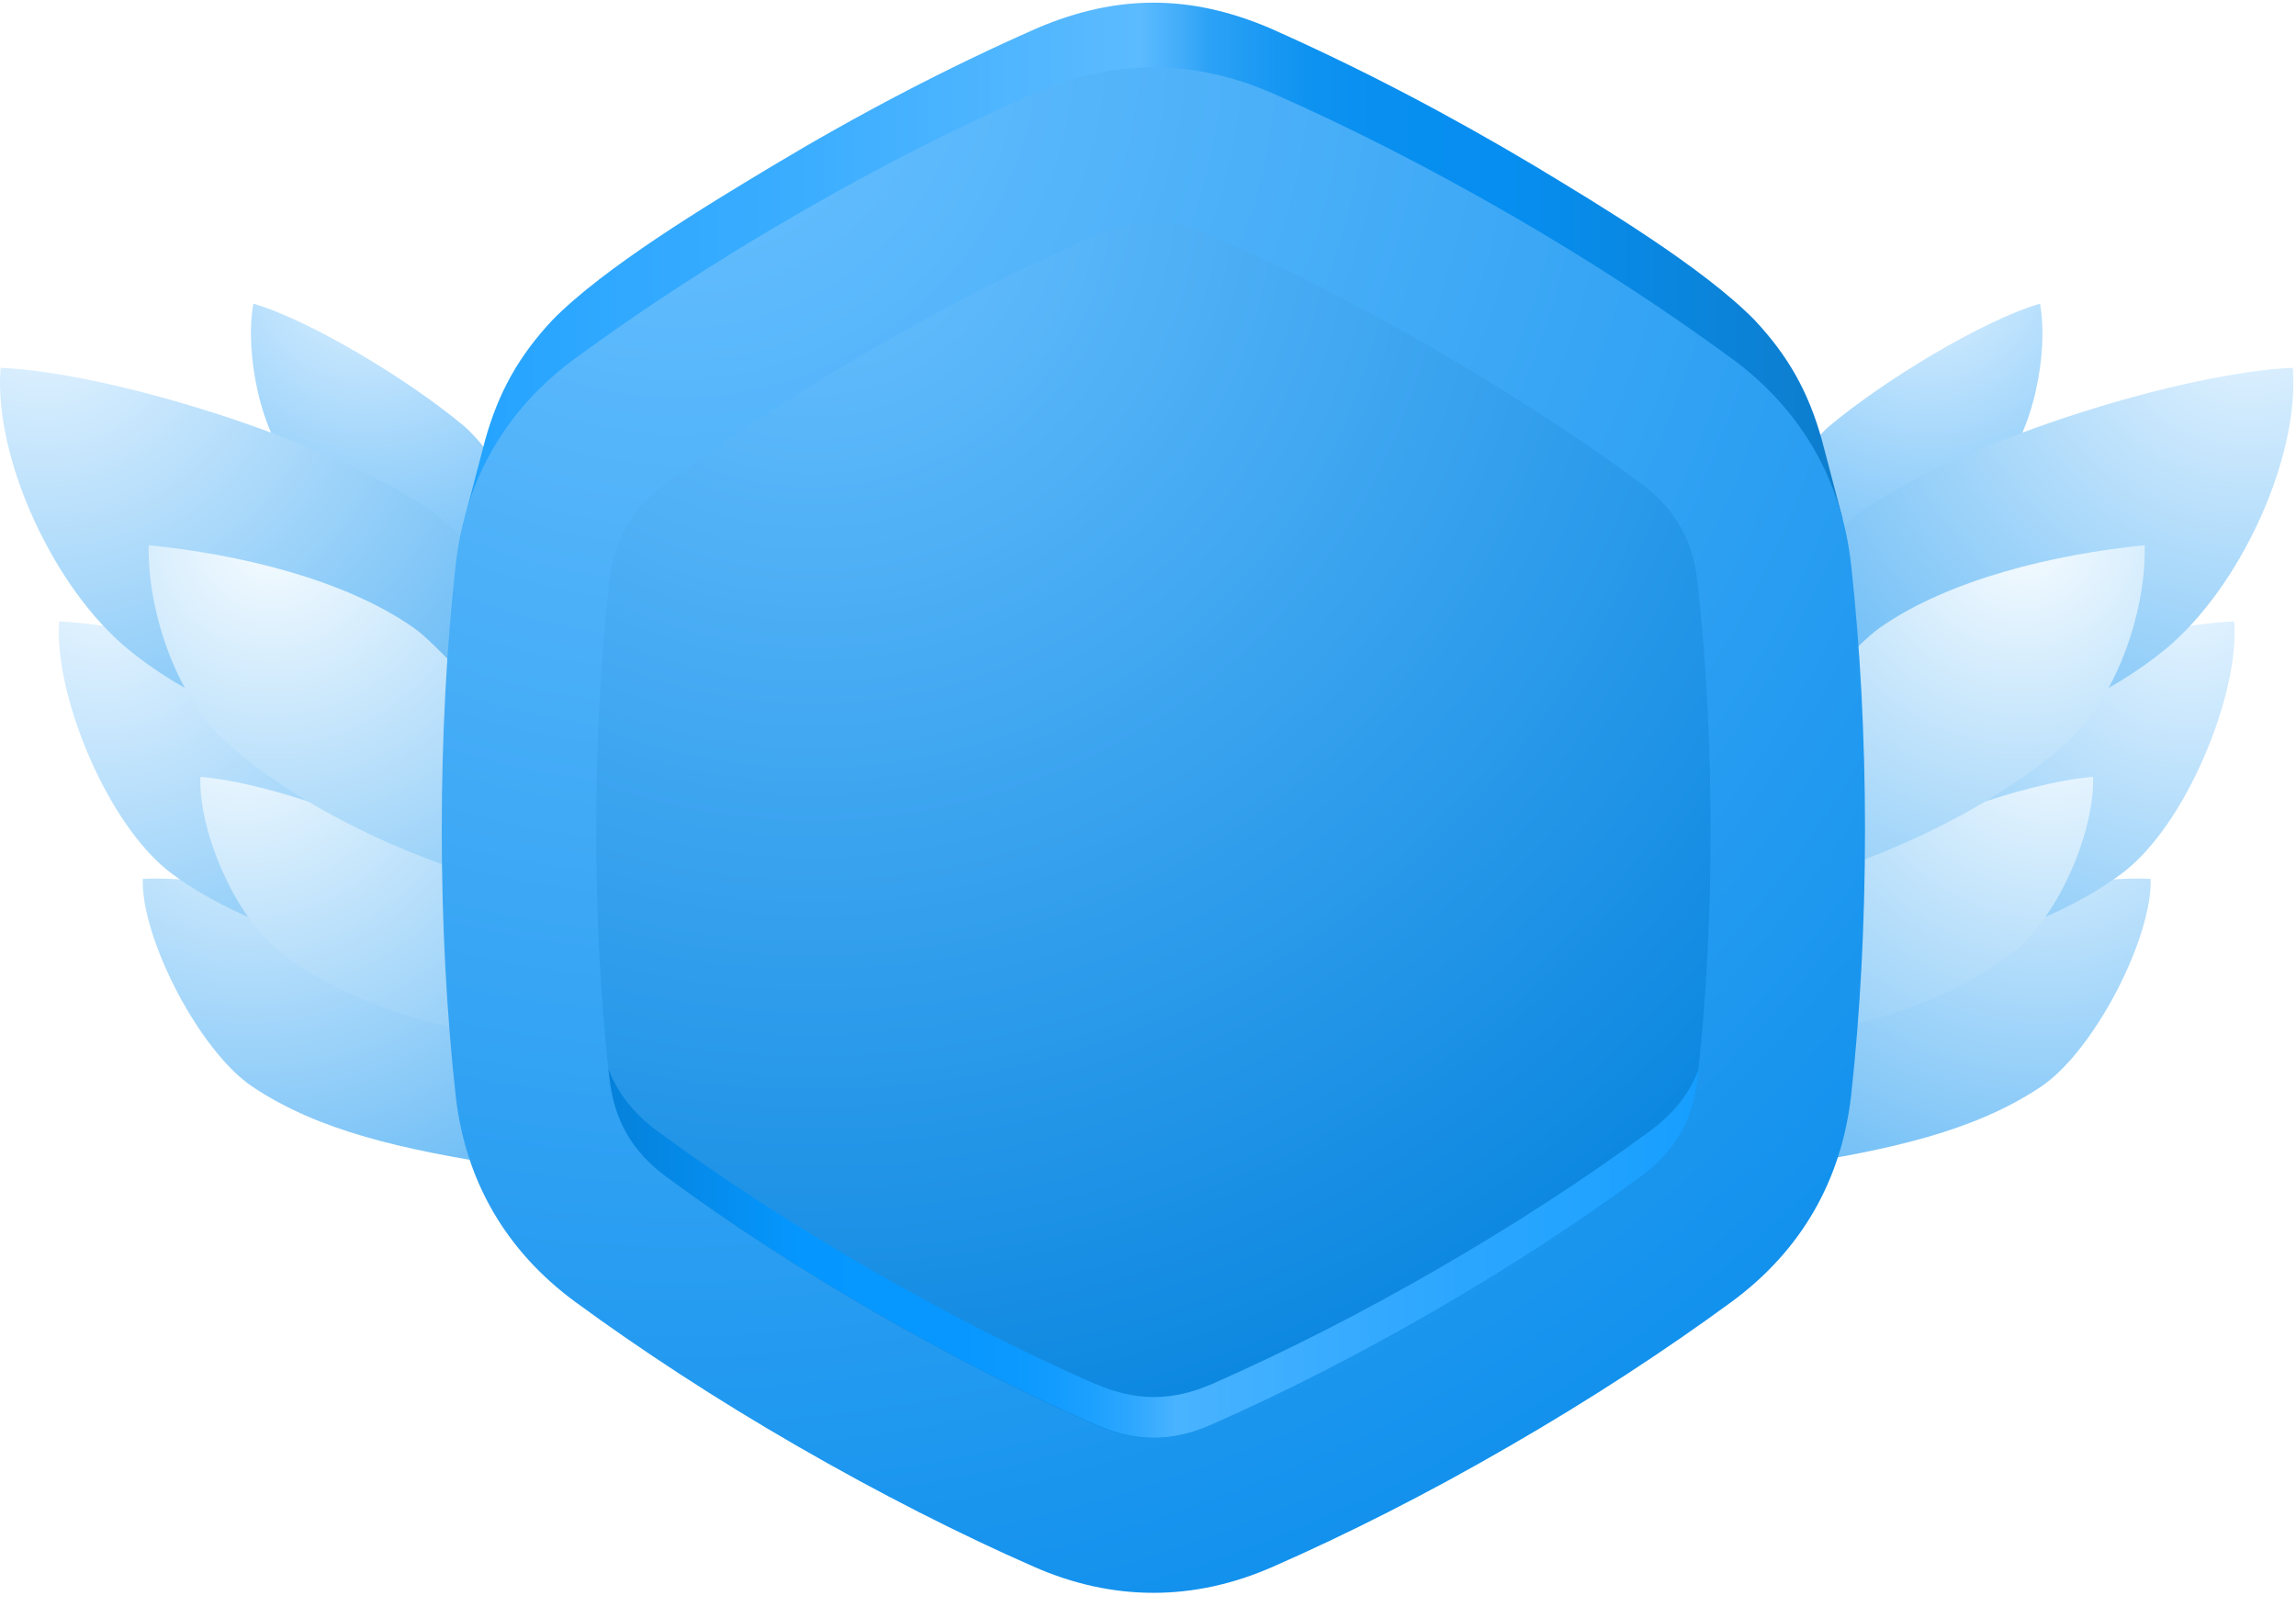
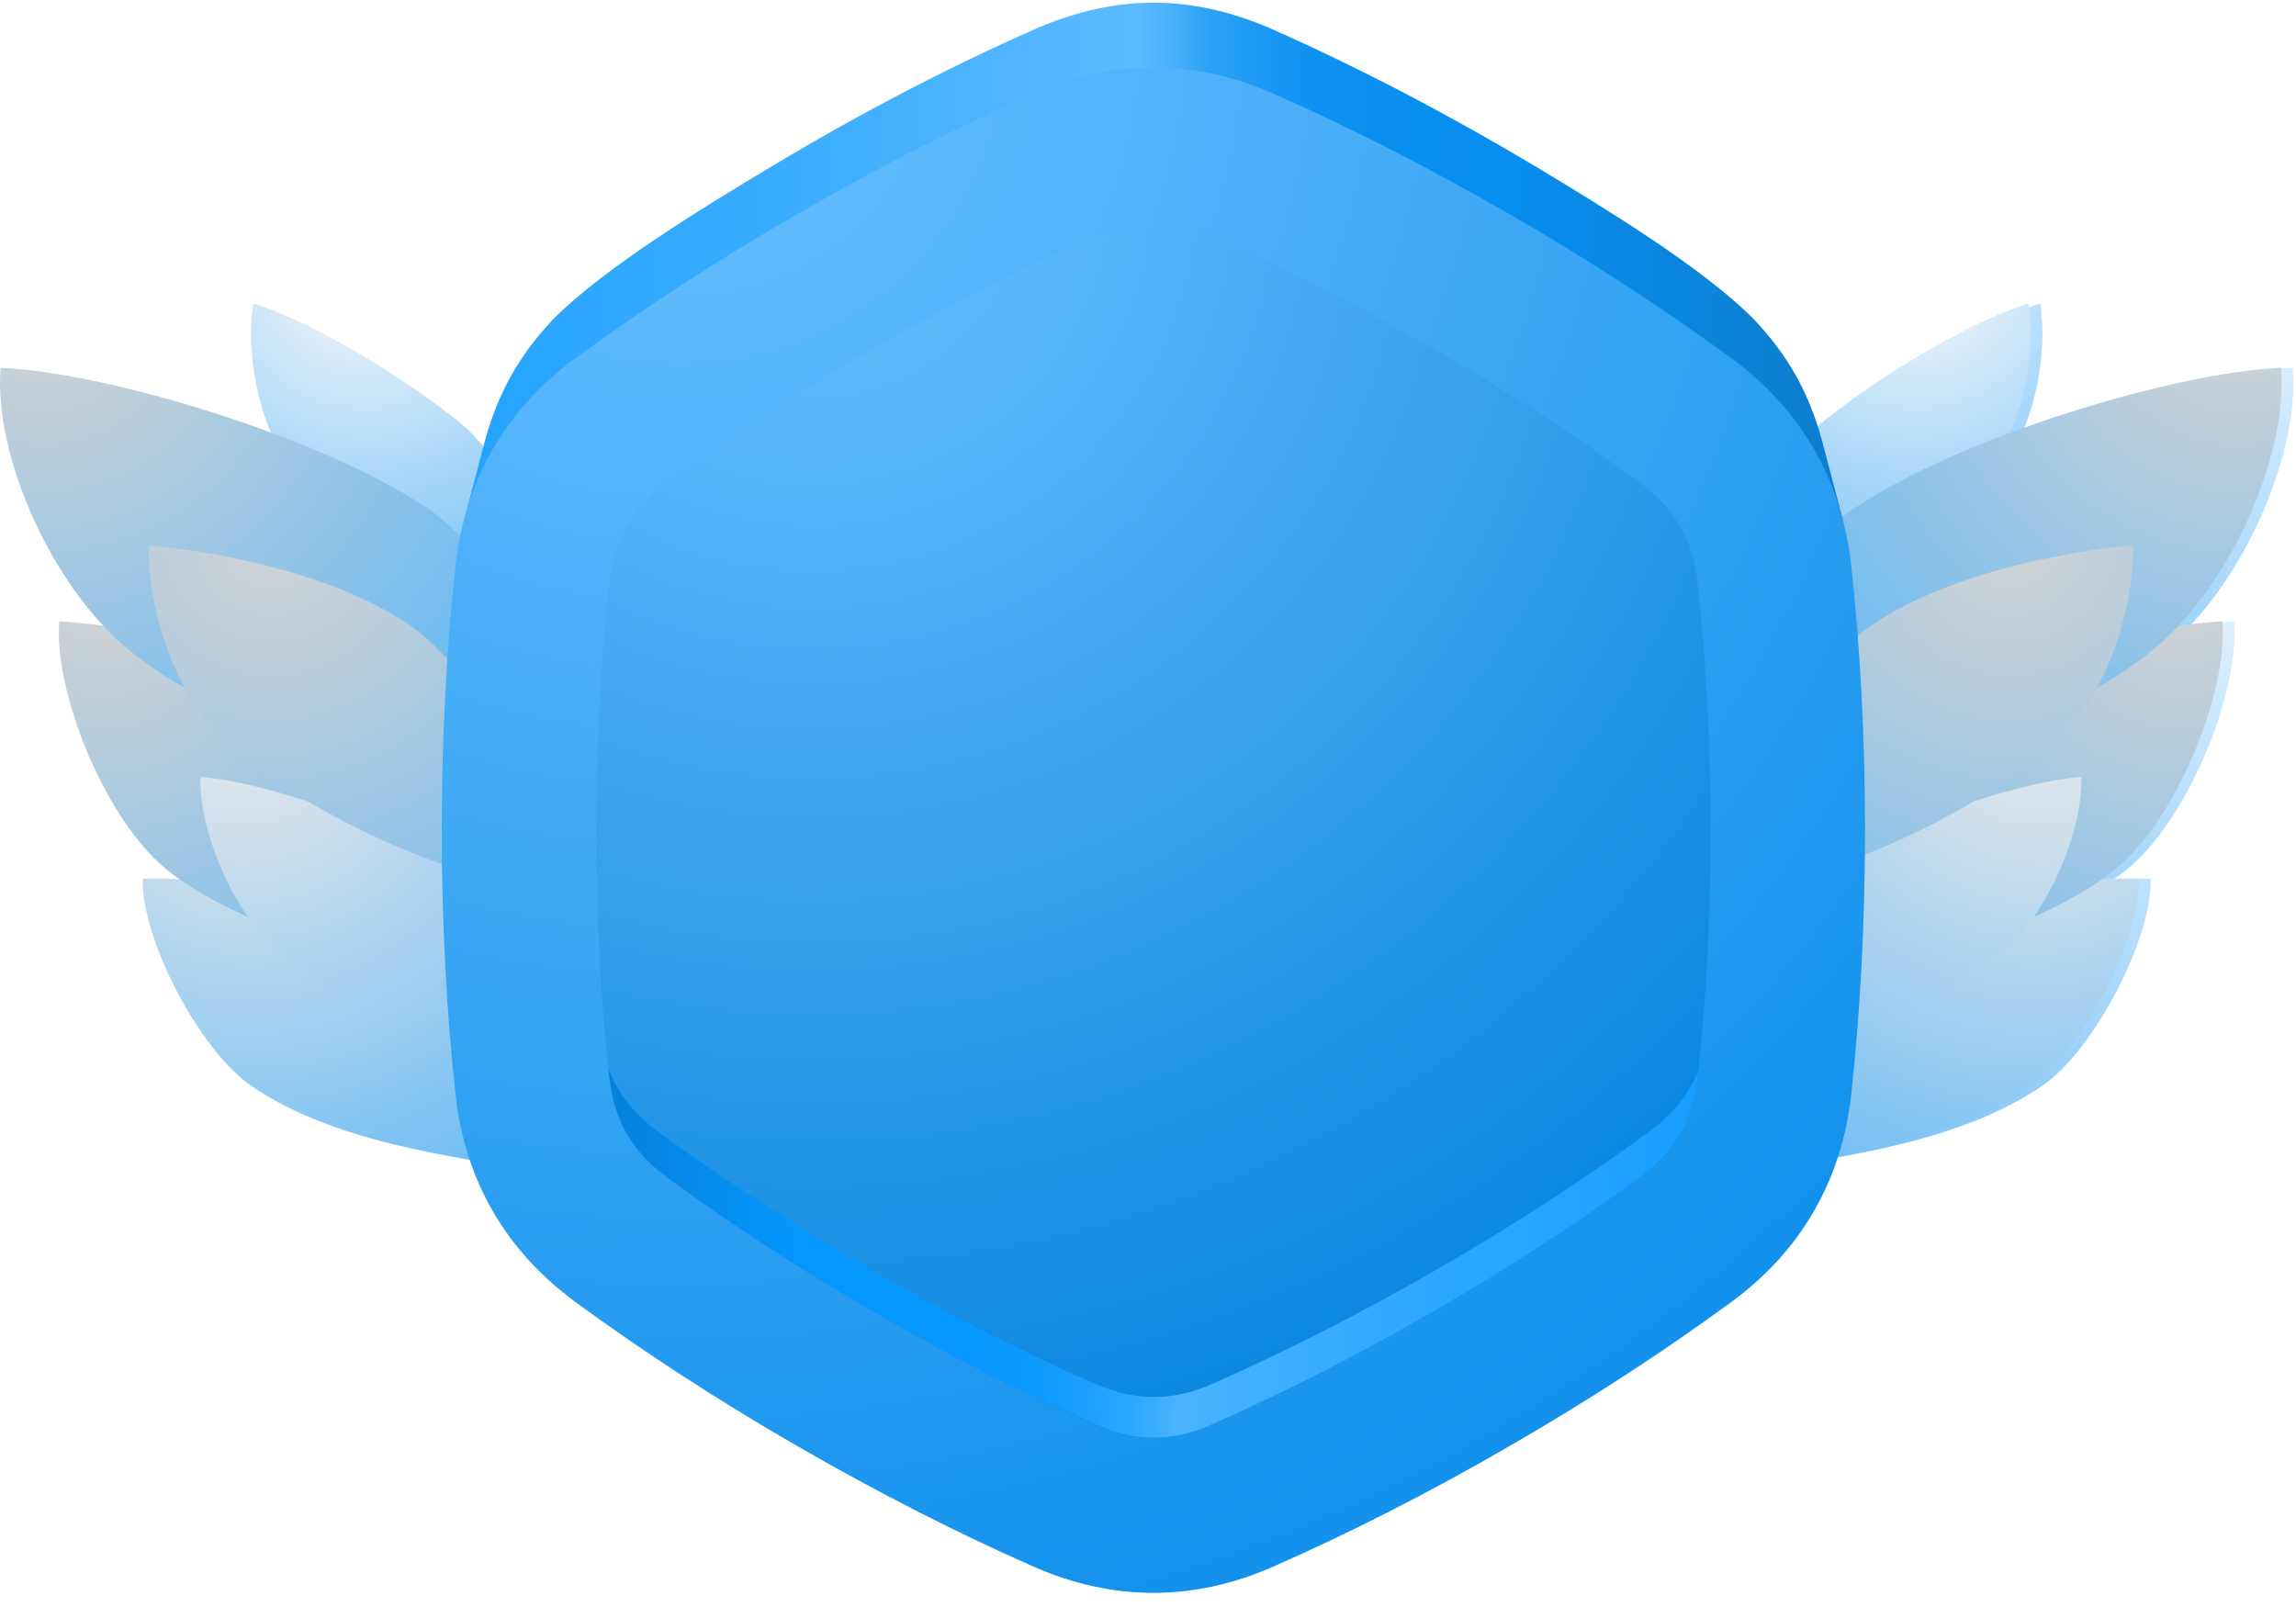
<svg xmlns="http://www.w3.org/2000/svg" width="88" height="62" viewBox="0 0 88 62" fill="none">
-   <path fill-rule="evenodd" clip-rule="evenodd" d="M19.352 18.23V22.53C16.841 21.76 13.322 20.11 11.382 18.14C9.962 16.71 9.372 13.47 9.712 11.64C11.902 12.28 15.681 14.57 17.782 16.33C18.282 16.75 19.072 17.77 19.361 18.24L19.352 18.23Z" fill="url(#paint0_radial_5097_2630)" />
-   <path fill-rule="evenodd" clip-rule="evenodd" d="M19.352 38.19V44.68C15.452 44.07 12.222 43.36 9.682 41.66C7.632 40.29 5.402 35.94 5.472 33.69C8.282 33.55 14.152 34.67 17.042 36.22C17.742 36.6 18.752 37.54 19.342 38.18L19.352 38.19Z" fill="url(#paint1_radial_5097_2630)" />
-   <path fill-rule="evenodd" clip-rule="evenodd" d="M19.352 30.8V37.98C14.402 36.79 9.812 35.87 6.612 33.51C4.082 31.65 2.042 26.51 2.272 23.82C5.842 23.98 13.211 26.01 16.782 28.21C17.642 28.74 18.872 29.99 19.341 30.81L19.352 30.8Z" fill="url(#paint2_radial_5097_2630)" />
-   <path fill-rule="evenodd" clip-rule="evenodd" d="M19.352 22.82L19.332 30.45C13.732 29 8.542 27.87 4.912 24.89C2.052 22.54 -0.248 17.55 0.022 14.1C4.072 14.26 12.402 16.77 16.452 19.53C17.432 20.2 18.812 21.78 19.352 22.82Z" fill="url(#paint3_radial_5097_2630)" />
-   <path fill-rule="evenodd" clip-rule="evenodd" d="M19.352 35.16V39.76C15.932 39.26 12.892 38.19 10.722 36.48C8.972 35.1 7.602 31.81 7.682 29.78C10.332 30 14.912 31.63 17.382 33.25C17.982 33.64 18.842 34.55 19.352 35.16Z" fill="url(#paint4_radial_5097_2630)" />
-   <path fill-rule="evenodd" clip-rule="evenodd" d="M19.352 27.82V33.88C15.351 32.83 11.222 30.75 8.682 28.46C6.632 26.61 5.632 23.17 5.702 20.9C9.122 21.24 13.222 22.2 15.892 24.09C16.612 24.6 18.782 26.9 19.352 27.82Z" fill="url(#paint5_radial_5097_2630)" />
-   <path fill-rule="evenodd" clip-rule="evenodd" d="M68.549 18.23V22.53C71.059 21.76 74.579 20.11 76.519 18.14C77.939 16.71 78.529 13.47 78.189 11.64C75.999 12.28 72.219 14.57 70.119 16.33C69.619 16.75 68.829 17.77 68.539 18.24L68.549 18.23Z" fill="url(#paint6_radial_5097_2630)" />
-   <path fill-rule="evenodd" clip-rule="evenodd" d="M68.549 38.19V44.68C72.449 44.07 75.679 43.36 78.219 41.66C80.269 40.29 82.499 35.94 82.429 33.69C79.619 33.55 73.749 34.67 70.859 36.22C70.159 36.6 69.149 37.54 68.559 38.18L68.549 38.19Z" fill="url(#paint7_radial_5097_2630)" />
-   <path fill-rule="evenodd" clip-rule="evenodd" d="M68.549 30.8V37.98C73.499 36.79 78.089 35.87 81.289 33.51C83.819 31.65 85.859 26.51 85.629 23.82C82.059 23.98 74.689 26.01 71.119 28.21C70.259 28.74 69.029 29.99 68.559 30.81L68.549 30.8Z" fill="url(#paint8_radial_5097_2630)" />
-   <path fill-rule="evenodd" clip-rule="evenodd" d="M68.549 22.82L68.569 30.45C74.169 29 79.359 27.87 82.989 24.89C85.849 22.54 88.149 17.55 87.879 14.1C83.829 14.26 75.499 16.77 71.449 19.53C70.469 20.2 69.089 21.78 68.549 22.82Z" fill="url(#paint9_radial_5097_2630)" />
-   <path fill-rule="evenodd" clip-rule="evenodd" d="M68.549 35.16V39.76C71.969 39.26 75.009 38.19 77.179 36.48C78.929 35.1 80.299 31.81 80.219 29.78C77.569 30 72.989 31.63 70.519 33.25C69.919 33.64 69.059 34.55 68.549 35.16Z" fill="url(#paint10_radial_5097_2630)" />
-   <path fill-rule="evenodd" clip-rule="evenodd" d="M68.549 27.82V33.88C72.549 32.83 76.679 30.75 79.219 28.46C81.269 26.61 82.269 23.17 82.199 20.9C78.779 21.24 74.679 22.2 72.009 24.09C71.289 24.6 69.119 26.9 68.549 27.82Z" fill="url(#paint11_radial_5097_2630)" />
-   <path fill-rule="evenodd" clip-rule="evenodd" d="M70.621 19.88L69.832 16.88C69.322 15.04 68.552 13.66 67.251 12.27C65.272 10.25 61.322 7.87 58.852 6.38C55.551 4.41 52.172 2.63 48.651 1.07C45.611 -0.22 42.812 -0.22 39.772 1.07C36.252 2.62 32.871 4.4 29.572 6.38C27.091 7.87 23.151 10.25 21.172 12.27C19.872 13.66 19.102 15.05 18.591 16.88L17.802 19.88H70.621Z" fill="url(#paint12_linear_5097_2630)" />
-   <path fill-rule="evenodd" clip-rule="evenodd" d="M66.371 13.74C63.861 11.9 60.981 10.01 57.842 8.2C54.702 6.39 51.632 4.83 48.782 3.58C45.761 2.25 42.651 2.25 39.632 3.58C36.782 4.83 33.712 6.38 30.572 8.2C27.431 10.01 24.552 11.9 22.041 13.74C19.381 15.7 17.831 18.38 17.462 21.67C17.122 24.76 16.931 28.2 16.931 31.82C16.931 35.44 17.122 38.88 17.462 41.97C17.822 45.25 19.381 47.94 22.041 49.9C24.552 51.74 27.431 53.63 30.572 55.44C33.712 57.25 36.782 58.81 39.632 60.06C42.651 61.39 45.761 61.39 48.782 60.06C51.632 58.81 54.702 57.26 57.842 55.44C60.981 53.63 63.861 51.74 66.371 49.9C69.031 47.94 70.582 45.26 70.951 41.97C71.291 38.88 71.481 35.44 71.481 31.82C71.481 28.2 71.291 24.76 70.951 21.67C70.591 18.39 69.031 15.7 66.371 13.74Z" fill="url(#paint13_radial_5097_2630)" />
-   <path fill-rule="evenodd" clip-rule="evenodd" d="M62.862 18.51C60.312 16.63 57.622 14.91 54.882 13.33C52.142 11.75 49.302 10.28 46.402 9.01C44.892 8.35 43.512 8.35 42.012 9.01C39.112 10.28 36.282 11.75 33.532 13.33C30.792 14.91 28.102 16.64 25.552 18.51C24.222 19.48 23.532 20.68 23.352 22.32C23.002 25.47 22.852 28.65 22.852 31.82C22.852 34.99 23.002 38.17 23.352 41.32C23.532 42.96 24.222 44.15 25.552 45.13C28.102 47.01 30.792 48.73 33.532 50.31C36.272 51.89 39.112 53.36 42.012 54.63C43.522 55.29 44.902 55.29 46.402 54.63C49.302 53.36 52.132 51.89 54.882 50.31C57.622 48.73 60.312 47 62.862 45.13C64.192 44.16 64.882 42.96 65.062 41.32C65.412 38.17 65.562 34.99 65.562 31.82C65.562 28.65 65.412 25.47 65.062 22.32C64.882 20.68 64.192 19.49 62.862 18.51Z" fill="url(#paint14_radial_5097_2630)" />
-   <path fill-rule="evenodd" clip-rule="evenodd" d="M41.971 53.05C39.022 51.75 36.132 50.26 33.342 48.65C30.552 47.04 27.811 45.28 25.212 43.37C24.302 42.7 23.681 41.92 23.322 40.98C23.331 41.09 23.341 41.2 23.361 41.31C23.541 42.95 24.232 44.14 25.561 45.12C28.111 47 30.802 48.72 33.541 50.3C36.282 51.88 39.121 53.35 42.022 54.62C43.532 55.28 44.911 55.28 46.411 54.62C49.312 53.35 52.142 51.88 54.892 50.3C57.632 48.72 60.322 46.99 62.871 45.12C64.201 44.15 64.891 42.95 65.072 41.31C65.082 41.2 65.091 41.09 65.112 40.98C64.751 41.93 64.132 42.7 63.221 43.37C60.621 45.28 57.892 47.03 55.092 48.65C52.301 50.26 49.411 51.75 46.462 53.05C44.931 53.72 43.522 53.72 41.992 53.05H41.971Z" fill="url(#paint15_linear_5097_2630)" />
+   <path fill-rule="evenodd" clip-rule="evenodd" d="M19.352 18.23V22.53C16.841 21.76 13.322 20.11 11.382 18.14C9.962 16.71 9.372 13.47 9.712 11.64C11.902 12.28 15.681 14.57 17.782 16.33C18.282 16.75 19.072 17.77 19.361 18.24L19.352 18.23Z" fill="url(#paint0_radial_5106_3)" />
+   <path fill-rule="evenodd" clip-rule="evenodd" d="M19.352 38.19V44.68C15.452 44.07 12.222 43.36 9.682 41.66C7.632 40.29 5.402 35.94 5.472 33.69C8.282 33.55 14.152 34.67 17.042 36.22C17.742 36.6 18.752 37.54 19.342 38.18L19.352 38.19Z" fill="url(#paint1_radial_5106_3)" />
+   <path fill-rule="evenodd" clip-rule="evenodd" d="M19.352 30.8V37.98C14.402 36.79 9.812 35.87 6.612 33.51C4.082 31.65 2.042 26.51 2.272 23.82C5.842 23.98 13.212 26.01 16.782 28.21C17.642 28.74 18.872 29.99 19.342 30.81L19.352 30.8Z" fill="url(#paint2_radial_5106_3)" />
+   <path fill-rule="evenodd" clip-rule="evenodd" d="M19.352 22.82L19.332 30.45C13.732 29 8.542 27.87 4.912 24.89C2.052 22.54 -0.248 17.55 0.022 14.1C4.072 14.26 12.402 16.77 16.452 19.53C17.432 20.2 18.812 21.78 19.352 22.82Z" fill="url(#paint3_radial_5106_3)" />
+   <path fill-rule="evenodd" clip-rule="evenodd" d="M19.352 35.16V39.76C15.932 39.26 12.892 38.19 10.722 36.48C8.972 35.1 7.602 31.81 7.682 29.78C10.332 30 14.912 31.63 17.382 33.25C17.982 33.64 18.842 34.55 19.352 35.16Z" fill="url(#paint4_radial_5106_3)" />
+   <path fill-rule="evenodd" clip-rule="evenodd" d="M19.352 27.82V33.88C15.351 32.83 11.222 30.75 8.682 28.46C6.632 26.61 5.632 23.17 5.702 20.9C9.122 21.24 13.222 22.2 15.892 24.09C16.612 24.6 18.782 26.9 19.352 27.82Z" fill="url(#paint5_radial_5106_3)" />
+   <path fill-rule="evenodd" clip-rule="evenodd" d="M68.549 18.23V22.53C71.059 21.76 74.579 20.11 76.519 18.14C77.939 16.71 78.529 13.47 78.189 11.64C75.999 12.28 72.219 14.57 70.119 16.33C69.619 16.75 68.829 17.77 68.539 18.24L68.549 18.23Z" fill="url(#paint6_radial_5106_3)" />
+   <path fill-rule="evenodd" clip-rule="evenodd" d="M68.549 38.19V44.68C72.449 44.07 75.679 43.36 78.219 41.66C80.269 40.29 82.499 35.94 82.429 33.69C79.619 33.55 73.749 34.67 70.859 36.22C70.159 36.6 69.149 37.54 68.559 38.18L68.549 38.19Z" fill="url(#paint7_radial_5106_3)" />
+   <path fill-rule="evenodd" clip-rule="evenodd" d="M68.549 30.8V37.98C73.499 36.79 78.089 35.87 81.289 33.51C83.819 31.65 85.859 26.51 85.629 23.82C82.059 23.98 74.689 26.01 71.119 28.21C70.259 28.74 69.029 29.99 68.559 30.81L68.549 30.8Z" fill="url(#paint8_radial_5106_3)" />
+   <path fill-rule="evenodd" clip-rule="evenodd" d="M68.549 22.82L68.569 30.45C74.169 29 79.359 27.87 82.989 24.89C85.849 22.54 88.149 17.55 87.879 14.1C83.829 14.26 75.499 16.77 71.449 19.53C70.469 20.2 69.089 21.78 68.549 22.82Z" fill="url(#paint9_radial_5106_3)" />
+   <path fill-rule="evenodd" clip-rule="evenodd" d="M68.549 35.16V39.76C71.969 39.26 75.009 38.19 77.179 36.48C78.929 35.1 80.299 31.81 80.219 29.78C77.569 30 72.989 31.63 70.519 33.25C69.919 33.64 69.059 34.55 68.549 35.16Z" fill="url(#paint10_radial_5106_3)" />
+   <path fill-rule="evenodd" clip-rule="evenodd" d="M68.549 27.82V33.88C72.549 32.83 76.679 30.75 79.219 28.46C81.269 26.61 82.269 23.17 82.199 20.9C78.779 21.24 74.679 22.2 72.009 24.09C71.289 24.6 69.119 26.9 68.549 27.82Z" fill="url(#paint11_radial_5106_3)" />
+   <path fill-rule="evenodd" clip-rule="evenodd" d="M68.1 18.23V22.53C70.61 21.76 74.13 20.11 76.07 18.14C77.49 16.71 78.08 13.47 77.74 11.64C75.55 12.28 71.77 14.57 69.67 16.33C69.17 16.75 68.38 17.77 68.09 18.24L68.1 18.23Z" fill="url(#paint12_radial_5106_3)" />
+   <path fill-rule="evenodd" clip-rule="evenodd" d="M68.1 38.19V44.68C72 44.07 75.23 43.36 77.77 41.66C79.82 40.29 82.05 35.94 81.98 33.69C79.17 33.55 73.3 34.67 70.41 36.22C69.71 36.6 68.7 37.54 68.11 38.18L68.1 38.19Z" fill="url(#paint13_radial_5106_3)" />
+   <path fill-rule="evenodd" clip-rule="evenodd" d="M68.1 30.8V37.98C73.05 36.79 77.64 35.87 80.84 33.51C83.37 31.65 85.41 26.51 85.18 23.82C81.61 23.98 74.24 26.01 70.67 28.21C69.81 28.74 68.58 29.99 68.11 30.81L68.1 30.8Z" fill="url(#paint14_radial_5106_3)" />
+   <path fill-rule="evenodd" clip-rule="evenodd" d="M68.1 22.82L68.12 30.45C73.72 29 78.91 27.87 82.54 24.89C85.4 22.54 87.7 17.55 87.43 14.1C83.38 14.26 75.05 16.77 71 19.53C70.02 20.2 68.64 21.78 68.1 22.82Z" fill="url(#paint15_radial_5106_3)" />
+   <path fill-rule="evenodd" clip-rule="evenodd" d="M68.1 35.16V39.76C71.52 39.26 74.56 38.19 76.73 36.48C78.48 35.1 79.85 31.81 79.77 29.78C77.12 30 72.54 31.63 70.07 33.25C69.47 33.64 68.61 34.55 68.1 35.16Z" fill="url(#paint16_radial_5106_3)" />
+   <path fill-rule="evenodd" clip-rule="evenodd" d="M68.1 27.82V33.88C72.1 32.83 76.23 30.75 78.77 28.46C80.82 26.61 81.82 23.17 81.75 20.9C78.33 21.24 74.23 22.2 71.56 24.09C70.84 24.6 68.67 26.9 68.1 27.82Z" fill="url(#paint17_radial_5106_3)" />
+   <path fill-rule="evenodd" clip-rule="evenodd" d="M70.621 19.88L69.832 16.88C69.322 15.04 68.552 13.66 67.251 12.27C65.272 10.25 61.322 7.87 58.852 6.38C55.551 4.41 52.172 2.63 48.651 1.07C45.611 -0.22 42.812 -0.22 39.772 1.07C36.252 2.62 32.871 4.4 29.572 6.38C27.091 7.87 23.151 10.25 21.172 12.27C19.872 13.66 19.102 15.05 18.591 16.88L17.802 19.88H70.621Z" fill="url(#paint18_linear_5106_3)" />
+   <path fill-rule="evenodd" clip-rule="evenodd" d="M66.371 13.74C63.861 11.9 60.981 10.01 57.842 8.2C54.702 6.39 51.632 4.83 48.782 3.58C45.761 2.25 42.651 2.25 39.632 3.58C36.782 4.83 33.712 6.38 30.572 8.2C27.431 10.01 24.552 11.9 22.041 13.74C19.381 15.7 17.831 18.38 17.462 21.67C17.122 24.76 16.931 28.2 16.931 31.82C16.931 35.44 17.122 38.88 17.462 41.97C17.822 45.25 19.381 47.94 22.041 49.9C24.552 51.74 27.431 53.63 30.572 55.44C33.712 57.25 36.782 58.81 39.632 60.06C42.651 61.39 45.761 61.39 48.782 60.06C51.632 58.81 54.702 57.26 57.842 55.44C60.981 53.63 63.861 51.74 66.371 49.9C69.031 47.94 70.582 45.26 70.951 41.97C71.291 38.88 71.481 35.44 71.481 31.82C71.481 28.2 71.291 24.76 70.951 21.67C70.591 18.39 69.031 15.7 66.371 13.74Z" fill="url(#paint19_radial_5106_3)" />
+   <path fill-rule="evenodd" clip-rule="evenodd" d="M62.862 18.51C60.312 16.63 57.622 14.91 54.882 13.33C52.142 11.75 49.302 10.28 46.402 9.01C44.892 8.35 43.512 8.35 42.012 9.01C39.112 10.28 36.282 11.75 33.532 13.33C30.792 14.91 28.102 16.64 25.552 18.51C24.222 19.48 23.532 20.68 23.352 22.32C23.002 25.47 22.852 28.65 22.852 31.82C22.852 34.99 23.002 38.17 23.352 41.32C23.532 42.96 24.222 44.15 25.552 45.13C28.102 47.01 30.792 48.73 33.532 50.31C36.272 51.89 39.112 53.36 42.012 54.63C43.522 55.29 44.902 55.29 46.402 54.63C49.302 53.36 52.132 51.89 54.882 50.31C57.622 48.73 60.312 47 62.862 45.13C64.192 44.16 64.882 42.96 65.062 41.32C65.412 38.17 65.562 34.99 65.562 31.82C65.562 28.65 65.412 25.47 65.062 22.32C64.882 20.68 64.192 19.49 62.862 18.51Z" fill="url(#paint20_radial_5106_3)" />
+   <path fill-rule="evenodd" clip-rule="evenodd" d="M41.971 53.05C39.022 51.75 36.132 50.26 33.342 48.65C30.552 47.04 27.811 45.28 25.212 43.37C24.302 42.7 23.681 41.92 23.322 40.98C23.331 41.09 23.341 41.2 23.361 41.31C23.541 42.95 24.232 44.14 25.561 45.12C28.111 47 30.802 48.72 33.541 50.3C36.282 51.88 39.121 53.35 42.022 54.62C43.532 55.28 44.911 55.28 46.411 54.62C49.312 53.35 52.142 51.88 54.892 50.3C57.632 48.72 60.322 46.99 62.871 45.12C64.201 44.15 64.891 42.95 65.072 41.31C65.082 41.2 65.091 41.09 65.112 40.98C64.751 41.93 64.132 42.7 63.221 43.37C60.621 45.28 57.892 47.03 55.092 48.65C52.301 50.26 49.411 51.75 46.462 53.05C44.931 53.72 43.522 53.72 41.992 53.05H41.971Z" fill="url(#paint21_linear_5106_3)" />
  <defs>
-     <radialGradient id="paint0_radial_5097_2630" cx="0" cy="0" r="1" gradientUnits="userSpaceOnUse" gradientTransform="translate(14.0015 10.2199) scale(19.23 19.23)">
+     <radialGradient id="paint0_radial_5106_3" cx="0" cy="0" r="1" gradientUnits="userSpaceOnUse" gradientTransform="translate(14.0015 10.2199) scale(19.23 19.23)">
+       <stop stop-color="#FAFAFA" />
+       <stop offset="1" stop-color="#3DA8F5" />
+     </radialGradient>
+     <radialGradient id="paint1_radial_5106_3" cx="0" cy="0" r="1" gradientUnits="userSpaceOnUse" gradientTransform="translate(9.57158 28.7798) scale(20.21 20.21)">
+       <stop stop-color="#EAEAEA" />
+       <stop offset="1" stop-color="#62B8F5" />
+     </radialGradient>
+     <radialGradient id="paint2_radial_5106_3" cx="0" cy="0" r="1" gradientUnits="userSpaceOnUse" gradientTransform="translate(3.94162 22.6198) scale(22.58 22.58)">
+       <stop stop-color="#D4D4D4" />
+       <stop offset="1" stop-color="#62B8F5" />
+     </radialGradient>
+     <radialGradient id="paint3_radial_5106_3" cx="0" cy="0" r="1" gradientUnits="userSpaceOnUse" gradientTransform="translate(1.63157 11.5099) scale(23.63)">
+       <stop stop-color="#D4D4D4" />
+       <stop offset="1" stop-color="#62B8F5" />
+     </radialGradient>
+     <radialGradient id="paint4_radial_5106_3" cx="0" cy="0" r="1" gradientUnits="userSpaceOnUse" gradientTransform="translate(9.25156 27.2098) scale(22.84)">
+       <stop stop-color="#EAEAEA" />
+       <stop offset="1" stop-color="#62B8F5" />
+     </radialGradient>
+     <radialGradient id="paint5_radial_5106_3" cx="0" cy="0" r="1" gradientUnits="userSpaceOnUse" gradientTransform="translate(10.3916 20.4199) scale(23.18 23.18)">
+       <stop stop-color="#D4D4D4" />
+       <stop offset="1" stop-color="#62B8F5" />
+     </radialGradient>
+     <radialGradient id="paint6_radial_5106_3" cx="0" cy="0" r="1" gradientUnits="userSpaceOnUse" gradientTransform="translate(73.8992 10.2199) rotate(180) scale(19.23 19.23)">
      <stop stop-color="#DEF1FF" />
      <stop offset="1" stop-color="#3DA8F5" />
    </radialGradient>
-     <radialGradient id="paint1_radial_5097_2630" cx="0" cy="0" r="1" gradientUnits="userSpaceOnUse" gradientTransform="translate(9.57158 28.7798) scale(20.21 20.21)">
+     <radialGradient id="paint7_radial_5106_3" cx="0" cy="0" r="1" gradientUnits="userSpaceOnUse" gradientTransform="translate(78.3292 28.7798) rotate(180) scale(20.21 20.21)">
      <stop stop-color="#E8F5FF" />
      <stop offset="1" stop-color="#62B8F5" />
    </radialGradient>
-     <radialGradient id="paint2_radial_5097_2630" cx="0" cy="0" r="1" gradientUnits="userSpaceOnUse" gradientTransform="translate(3.94156 22.6198) scale(22.58 22.58)">
+     <radialGradient id="paint8_radial_5106_3" cx="0" cy="0" r="1" gradientUnits="userSpaceOnUse" gradientTransform="translate(83.9593 22.6198) rotate(180) scale(22.58 22.58)">
      <stop stop-color="#E8F5FF" />
      <stop offset="1" stop-color="#62B8F5" />
    </radialGradient>
-     <radialGradient id="paint3_radial_5097_2630" cx="0" cy="0" r="1" gradientUnits="userSpaceOnUse" gradientTransform="translate(1.63157 11.5099) scale(23.63)">
+     <radialGradient id="paint9_radial_5106_3" cx="0" cy="0" r="1" gradientUnits="userSpaceOnUse" gradientTransform="translate(86.2692 11.5099) rotate(180) scale(23.63)">
      <stop stop-color="#E8F5FF" />
      <stop offset="1" stop-color="#62B8F5" />
    </radialGradient>
-     <radialGradient id="paint4_radial_5097_2630" cx="0" cy="0" r="1" gradientUnits="userSpaceOnUse" gradientTransform="translate(9.25156 27.2098) scale(22.84)">
+     <radialGradient id="paint10_radial_5106_3" cx="0" cy="0" r="1" gradientUnits="userSpaceOnUse" gradientTransform="translate(78.6492 27.2098) rotate(180) scale(22.84)">
      <stop stop-color="#F7FCFF" />
      <stop offset="1" stop-color="#62B8F5" />
    </radialGradient>
-     <radialGradient id="paint5_radial_5097_2630" cx="0" cy="0" r="1" gradientUnits="userSpaceOnUse" gradientTransform="translate(10.3916 20.4199) scale(23.18 23.18)">
+     <radialGradient id="paint11_radial_5106_3" cx="0" cy="0" r="1" gradientUnits="userSpaceOnUse" gradientTransform="translate(77.5092 20.4199) rotate(180) scale(23.18 23.18)">
      <stop stop-color="#F7FCFF" />
      <stop offset="1" stop-color="#62B8F5" />
    </radialGradient>
-     <radialGradient id="paint6_radial_5097_2630" cx="0" cy="0" r="1" gradientUnits="userSpaceOnUse" gradientTransform="translate(73.8992 10.2199) rotate(180) scale(19.23 19.23)">
-       <stop stop-color="#DEF1FF" />
+     <radialGradient id="paint12_radial_5106_3" cx="0" cy="0" r="1" gradientUnits="userSpaceOnUse" gradientTransform="translate(73.45 10.2199) rotate(180) scale(19.23 19.23)">
+       <stop stop-color="#FAFAFA" />
      <stop offset="1" stop-color="#3DA8F5" />
    </radialGradient>
-     <radialGradient id="paint7_radial_5097_2630" cx="0" cy="0" r="1" gradientUnits="userSpaceOnUse" gradientTransform="translate(78.3292 28.7798) rotate(180) scale(20.21 20.21)">
-       <stop stop-color="#E8F5FF" />
+     <radialGradient id="paint13_radial_5106_3" cx="0" cy="0" r="1" gradientUnits="userSpaceOnUse" gradientTransform="translate(77.88 28.7798) rotate(180) scale(20.21 20.21)">
+       <stop stop-color="#EAEAEA" />
      <stop offset="1" stop-color="#62B8F5" />
    </radialGradient>
-     <radialGradient id="paint8_radial_5097_2630" cx="0" cy="0" r="1" gradientUnits="userSpaceOnUse" gradientTransform="translate(83.9592 22.6198) rotate(180) scale(22.58 22.58)">
-       <stop stop-color="#E8F5FF" />
+     <radialGradient id="paint14_radial_5106_3" cx="0" cy="0" r="1" gradientUnits="userSpaceOnUse" gradientTransform="translate(83.51 22.6198) rotate(180) scale(22.58 22.58)">
+       <stop stop-color="#D4D4D4" />
      <stop offset="1" stop-color="#62B8F5" />
    </radialGradient>
-     <radialGradient id="paint9_radial_5097_2630" cx="0" cy="0" r="1" gradientUnits="userSpaceOnUse" gradientTransform="translate(86.2692 11.5099) rotate(180) scale(23.63)">
-       <stop stop-color="#E8F5FF" />
+     <radialGradient id="paint15_radial_5106_3" cx="0" cy="0" r="1" gradientUnits="userSpaceOnUse" gradientTransform="translate(85.82 11.5099) rotate(180) scale(23.63)">
+       <stop stop-color="#D4D4D4" />
      <stop offset="1" stop-color="#62B8F5" />
    </radialGradient>
-     <radialGradient id="paint10_radial_5097_2630" cx="0" cy="0" r="1" gradientUnits="userSpaceOnUse" gradientTransform="translate(78.6492 27.2098) rotate(180) scale(22.84)">
-       <stop stop-color="#F7FCFF" />
+     <radialGradient id="paint16_radial_5106_3" cx="0" cy="0" r="1" gradientUnits="userSpaceOnUse" gradientTransform="translate(78.2 27.2098) rotate(180) scale(22.84)">
+       <stop stop-color="#EAEAEA" />
      <stop offset="1" stop-color="#62B8F5" />
    </radialGradient>
-     <radialGradient id="paint11_radial_5097_2630" cx="0" cy="0" r="1" gradientUnits="userSpaceOnUse" gradientTransform="translate(77.5092 20.4199) rotate(180) scale(23.18 23.18)">
-       <stop stop-color="#F7FCFF" />
+     <radialGradient id="paint17_radial_5106_3" cx="0" cy="0" r="1" gradientUnits="userSpaceOnUse" gradientTransform="translate(77.06 20.4199) rotate(180) scale(23.18 23.18)">
+       <stop stop-color="#D4D4D4" />
      <stop offset="1" stop-color="#62B8F5" />
    </radialGradient>
-     <linearGradient id="paint12_linear_5097_2630" x1="17.802" y1="9.99" x2="70.621" y2="9.99" gradientUnits="userSpaceOnUse">
+     <linearGradient id="paint18_linear_5106_3" x1="17.802" y1="9.99" x2="70.621" y2="9.99" gradientUnits="userSpaceOnUse">
      <stop stop-color="#23A3FF" />
      <stop offset="0.12" stop-color="#31A9FF" />
      <stop offset="0.22" stop-color="#38ACFF" />
      <stop offset="0.49" stop-color="#5CBBFF" />
      <stop offset="0.52" stop-color="#42ADFA" />
      <stop offset="0.54" stop-color="#2CA2F6" />
      <stop offset="0.58" stop-color="#1B99F3" />
      <stop offset="0.61" stop-color="#0F93F1" />
      <stop offset="0.66" stop-color="#088FF0" />
      <stop offset="0.76" stop-color="#068EF0" />
      <stop offset="1" stop-color="#0E7DCC" />
    </linearGradient>
-     <radialGradient id="paint13_radial_5097_2630" cx="0" cy="0" r="1" gradientUnits="userSpaceOnUse" gradientTransform="translate(26.1215 1.60002) scale(71.74 71.74)">
+     <radialGradient id="paint19_radial_5106_3" cx="0" cy="0" r="1" gradientUnits="userSpaceOnUse" gradientTransform="translate(26.1215 1.60002) scale(71.74 71.74)">
      <stop stop-color="#6BC1FF" />
      <stop offset="1" stop-color="#058AEA" />
    </radialGradient>
-     <radialGradient id="paint14_radial_5097_2630" cx="0" cy="0" r="1" gradientUnits="userSpaceOnUse" gradientTransform="translate(31.1716 7.18014) scale(54.78 54.78)">
+     <radialGradient id="paint20_radial_5106_3" cx="0" cy="0" r="1" gradientUnits="userSpaceOnUse" gradientTransform="translate(31.1716 7.18014) scale(54.78 54.78)">
      <stop stop-color="#6BC1FF" />
      <stop offset="1" stop-color="#0080DC" />
    </radialGradient>
-     <linearGradient id="paint15_linear_5097_2630" x1="23.322" y1="48.05" x2="65.102" y2="48.05" gradientUnits="userSpaceOnUse">
+     <linearGradient id="paint21_linear_5106_3" x1="23.322" y1="48.05" x2="65.102" y2="48.05" gradientUnits="userSpaceOnUse">
      <stop stop-color="#0581DA" />
      <stop offset="0.18" stop-color="#0597FF" />
      <stop offset="0.32" stop-color="#0797FF" />
      <stop offset="0.39" stop-color="#0E9AFF" />
      <stop offset="0.44" stop-color="#1BA0FF" />
      <stop offset="0.48" stop-color="#2DA7FF" />
      <stop offset="0.52" stop-color="#49B3FF" />
      <stop offset="0.78" stop-color="#2BA6FF" />
      <stop offset="0.88" stop-color="#24A4FF" />
      <stop offset="1" stop-color="#169EFF" />
    </linearGradient>
  </defs>
</svg>
